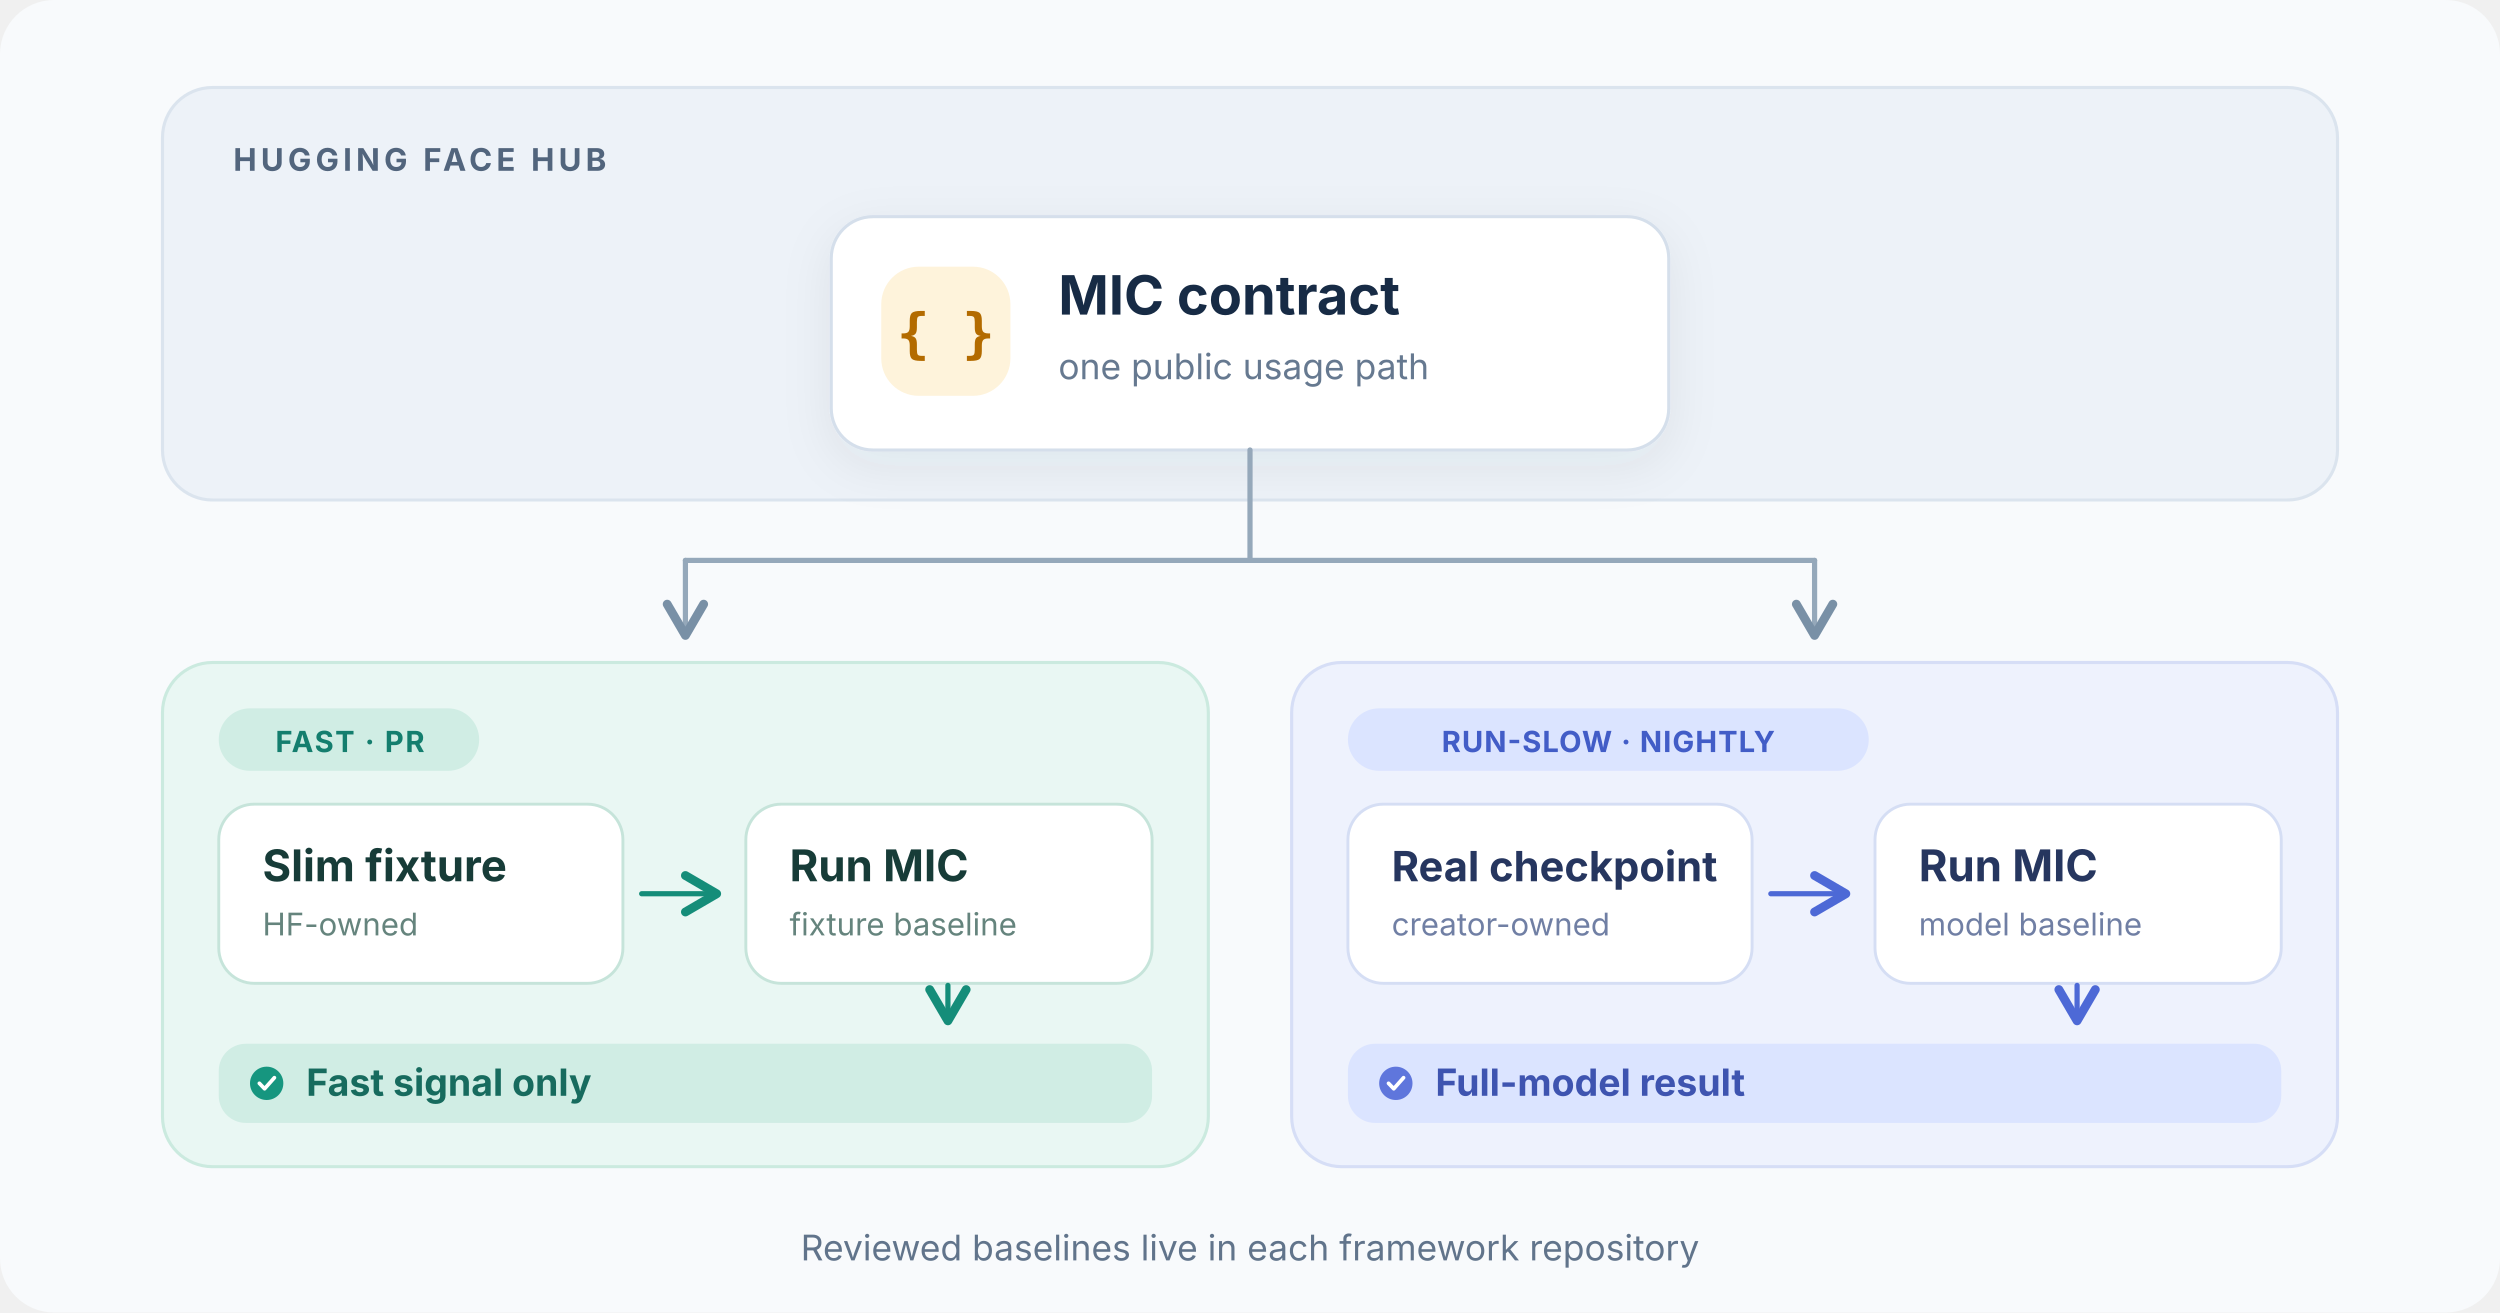
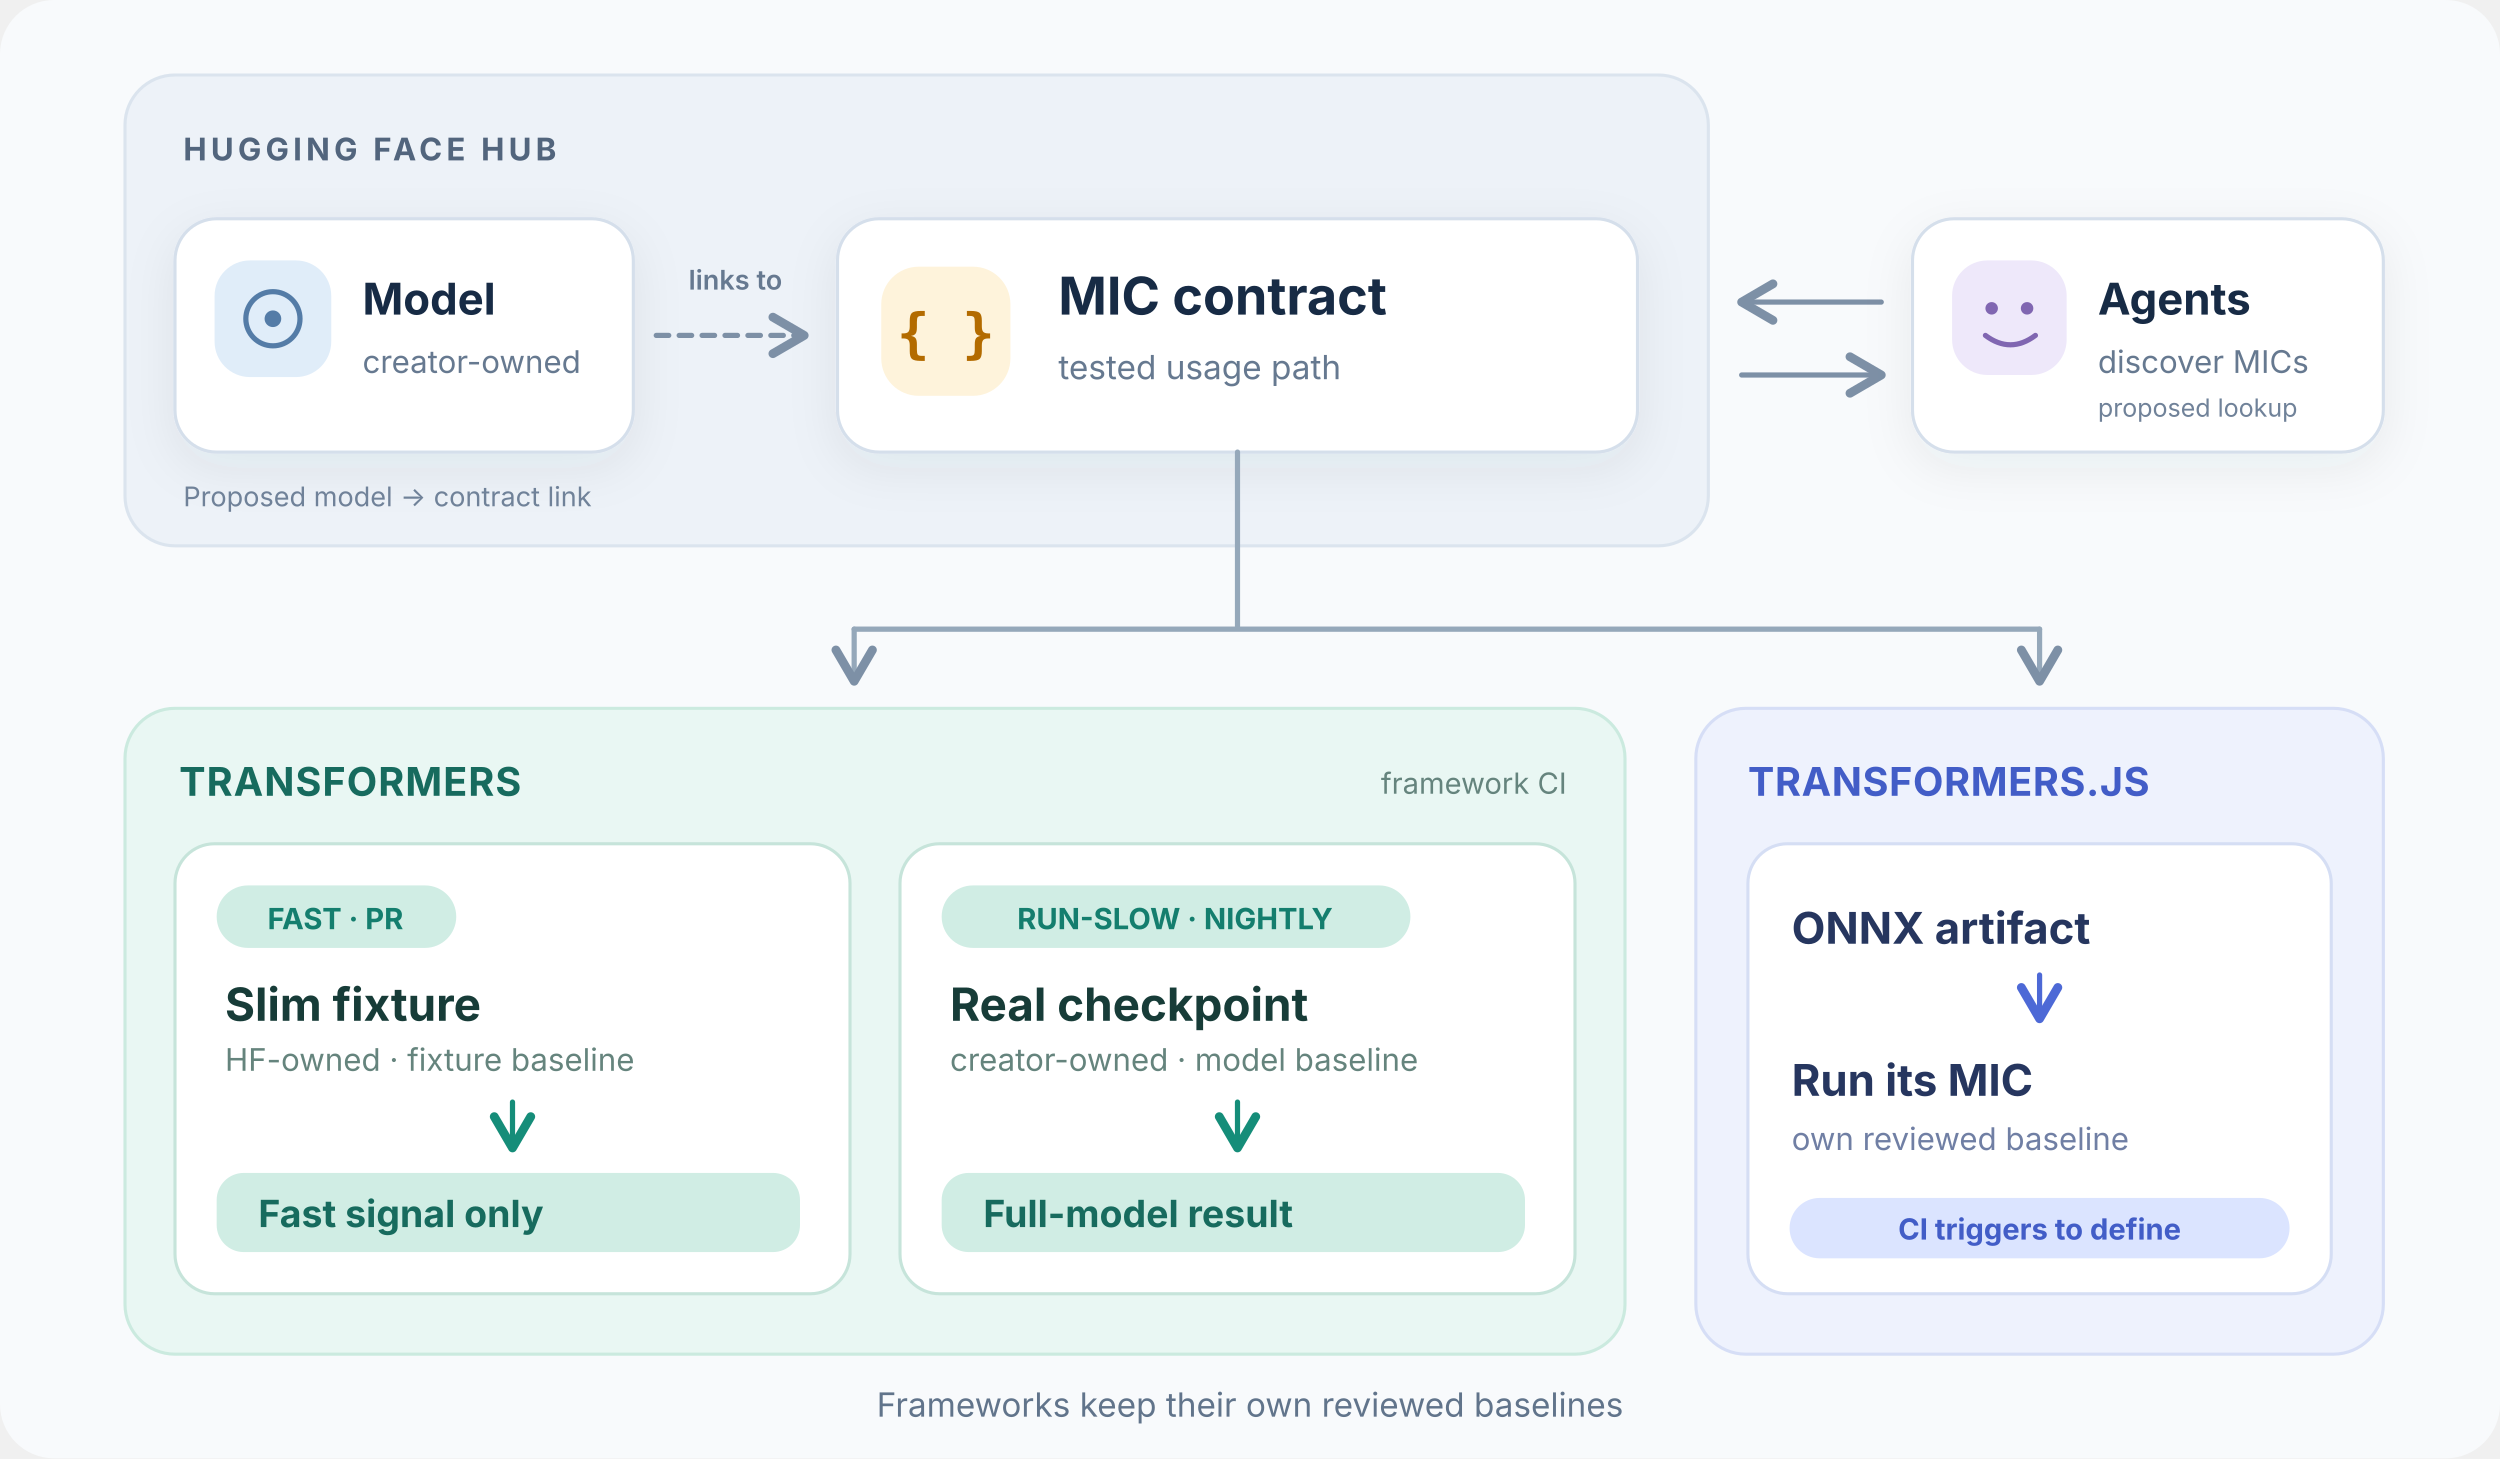
- <svg xmlns="http://www.w3.org/2000/svg" viewBox="0 0 1200 630" role="img" aria-labelledby="title description">
+ <svg xmlns="http://www.w3.org/2000/svg" viewBox="0 0 1200 700" role="img" aria-labelledby="title description">
  <defs>
    <filter id="shadow" x="-20%" y="-30%" width="140%" height="170%">
      <feDropShadow dx="0" dy="7" stdDeviation="12" flood-color="#243b53" flood-opacity="0.07" />
    </filter>
-     <marker id="branch-arrow" markerWidth="9" markerHeight="9" refX="7" refY="4.5" orient="auto">
-       <path d="M1 1 L7 4.5 L1 8" fill="none" stroke="#7990a6" stroke-width="1.7" stroke-linecap="round" stroke-linejoin="round" />
+     <marker id="gray-arrow" markerWidth="9" markerHeight="9" refX="7" refY="4.5" orient="auto">
+       <path d="M1 1 L7 4.5 L1 8" fill="none" stroke="#7d90a6" stroke-width="1.7" stroke-linecap="round" stroke-linejoin="round" />
    </marker>
    <marker id="teal-arrow" markerWidth="9" markerHeight="9" refX="7" refY="4.5" orient="auto">
      <path d="M1 1 L7 4.5 L1 8" fill="none" stroke="#158d79" stroke-width="1.7" stroke-linecap="round" stroke-linejoin="round" />
    </marker>
    <marker id="blue-arrow" markerWidth="9" markerHeight="9" refX="7" refY="4.5" orient="auto">
      <path d="M1 1 L7 4.5 L1 8" fill="none" stroke="#4d69d6" stroke-width="1.7" stroke-linecap="round" stroke-linejoin="round" />
    </marker>
  </defs>
-   <rect width="1200" height="630" rx="26" fill="#f8fafc" />
-   <rect x="78" y="42" width="1044" height="198" rx="24" fill="#edf2f8" stroke="#dbe4ee" stroke-width="1.5" />
-   <text x="112" y="82" fill="#52657d" font-family="Inter, -apple-system, BlinkMacSystemFont, Segoe UI, sans-serif" font-size="15" font-weight="700" letter-spacing="2">HUGGING FACE HUB</text>
-   <rect x="399" y="104" width="402" height="112" rx="20" fill="#fff" stroke="#d5dfeb" stroke-width="1.5" filter="url(#shadow)" />
-   <rect x="423" y="128" width="62" height="62" rx="18" fill="#fef3db" />
-   <text x="454" y="169" text-anchor="middle" fill="#b36b00" font-family="ui-monospace, SFMono-Regular, Menlo, monospace" font-size="26" font-weight="700">{ }</text>
-   <text x="508" y="151" fill="#172b45" font-family="Inter, -apple-system, BlinkMacSystemFont, Segoe UI, sans-serif" font-size="26" font-weight="700">MIC contract</text>
-   <text x="508" y="182" fill="#667990" font-family="Inter, -apple-system, BlinkMacSystemFont, Segoe UI, sans-serif" font-size="17">one public usage path</text>
-   <path d="M600 216 V269 M329 269 H871" fill="none" stroke="#95a8ba" stroke-width="2.5" stroke-linecap="round" stroke-linejoin="round" />
-   <path d="M329 269 V305" fill="none" stroke="#95a8ba" stroke-width="2.5" stroke-linecap="round" marker-end="url(#branch-arrow)" />
-   <path d="M871 269 V305" fill="none" stroke="#95a8ba" stroke-width="2.5" stroke-linecap="round" marker-end="url(#branch-arrow)" />
-   <rect x="78" y="318" width="502" height="242" rx="24" fill="#e9f7f3" stroke="#cbeadf" stroke-width="1.5" />
-   <rect x="105" y="340" width="125" height="30" rx="15" fill="#d0ede4" />
-   <text x="168" y="361" text-anchor="middle" fill="#147e6e" font-family="Inter, -apple-system, BlinkMacSystemFont, Segoe UI, sans-serif" font-size="14" font-weight="700" letter-spacing="0.8">FAST · PR</text>
-   <rect x="105" y="386" width="194" height="86" rx="17" fill="#fff" stroke="#c6e4da" stroke-width="1.4" />
-   <text x="126" y="423" fill="#173c38" font-family="Inter, -apple-system, BlinkMacSystemFont, Segoe UI, sans-serif" font-size="21" font-weight="700">Slim fixture</text>
-   <text x="126" y="449" fill="#65847d" font-family="Inter, -apple-system, BlinkMacSystemFont, Segoe UI, sans-serif" font-size="15">HF-owned</text>
-   <path d="M308 429 H344" fill="none" stroke="#158d79" stroke-width="2.5" stroke-linecap="round" marker-end="url(#teal-arrow)" />
-   <rect x="358" y="386" width="195" height="86" rx="17" fill="#fff" stroke="#c6e4da" stroke-width="1.4" />
-   <text x="379" y="423" fill="#173c38" font-family="Inter, -apple-system, BlinkMacSystemFont, Segoe UI, sans-serif" font-size="21" font-weight="700">Run MIC</text>
-   <text x="379" y="449" fill="#65847d" font-family="Inter, -apple-system, BlinkMacSystemFont, Segoe UI, sans-serif" font-size="15">fixture baseline</text>
-   <path d="M455 473 V490" fill="none" stroke="#158d79" stroke-width="2.5" stroke-linecap="round" marker-end="url(#teal-arrow)" />
-   <rect x="105" y="501" width="448" height="38" rx="13" fill="#d0ede4" />
-   <circle cx="128" cy="520" r="8" fill="#16967f" />
-   <path d="m124.5 520 2.5 2.6 4.7-5.3" fill="none" stroke="#fff" stroke-width="1.8" stroke-linecap="round" stroke-linejoin="round" />
-   <text x="147" y="526" fill="#176b5e" font-family="Inter, -apple-system, BlinkMacSystemFont, Segoe UI, sans-serif" font-size="18" font-weight="700">Fast signal only</text>
-   <rect x="620" y="318" width="502" height="242" rx="24" fill="#eef2fd" stroke="#d6def6" stroke-width="1.5" />
-   <rect x="647" y="340" width="250" height="30" rx="15" fill="#dbe4ff" />
-   <text x="772" y="361" text-anchor="middle" fill="#425dc7" font-family="Inter, -apple-system, BlinkMacSystemFont, Segoe UI, sans-serif" font-size="14" font-weight="700" letter-spacing="0.5">RUN-SLOW · NIGHTLY</text>
-   <rect x="647" y="386" width="194" height="86" rx="17" fill="#fff" stroke="#d5def4" stroke-width="1.4" />
-   <text x="668" y="423" fill="#26365f" font-family="Inter, -apple-system, BlinkMacSystemFont, Segoe UI, sans-serif" font-size="20" font-weight="700">Real checkpoint</text>
-   <text x="668" y="449" fill="#707fa4" font-family="Inter, -apple-system, BlinkMacSystemFont, Segoe UI, sans-serif" font-size="15">creator-owned</text>
-   <path d="M850 429 H886" fill="none" stroke="#4d69d6" stroke-width="2.5" stroke-linecap="round" marker-end="url(#blue-arrow)" />
-   <rect x="900" y="386" width="195" height="86" rx="17" fill="#fff" stroke="#d5def4" stroke-width="1.4" />
-   <text x="921" y="423" fill="#26365f" font-family="Inter, -apple-system, BlinkMacSystemFont, Segoe UI, sans-serif" font-size="21" font-weight="700">Run MIC</text>
-   <text x="921" y="449" fill="#707fa4" font-family="Inter, -apple-system, BlinkMacSystemFont, Segoe UI, sans-serif" font-size="15">model baseline</text>
-   <path d="M997 473 V490" fill="none" stroke="#4d69d6" stroke-width="2.5" stroke-linecap="round" marker-end="url(#blue-arrow)" />
-   <rect x="647" y="501" width="448" height="38" rx="13" fill="#dbe4ff" />
-   <circle cx="670" cy="520" r="8" fill="#5f76dc" />
-   <path d="m666.5 520 2.5 2.6 4.7-5.3" fill="none" stroke="#fff" stroke-width="1.8" stroke-linecap="round" stroke-linejoin="round" />
-   <text x="689" y="526" fill="#3e54b0" font-family="Inter, -apple-system, BlinkMacSystemFont, Segoe UI, sans-serif" font-size="18" font-weight="700">Full-model result</text>
-   <text x="600" y="605" text-anchor="middle" fill="#61748b" font-family="Inter, -apple-system, BlinkMacSystemFont, Segoe UI, sans-serif" font-size="17">Reviewed baselines live in each framework repository</text>
+   <g font-family="Inter, -apple-system, BlinkMacSystemFont, Segoe UI, sans-serif">
+     <rect width="1200" height="700" rx="26" fill="#f8fafc" />
+     <rect x="60" y="36" width="760" height="226" rx="24" fill="#edf2f8" stroke="#dbe4ee" stroke-width="1.5" />
+     <text x="88" y="77" fill="#52657d" font-size="15" font-weight="700" letter-spacing="2">HUGGING FACE HUB</text>
+     <rect x="84" y="105" width="220" height="112" rx="20" fill="#fff" stroke="#d5dfeb" stroke-width="1.5" filter="url(#shadow)" />
+     <rect x="103" y="125" width="56" height="56" rx="17" fill="#e0edf9" />
+     <circle cx="131" cy="153" r="13" fill="none" stroke="#547ca7" stroke-width="2.5" />
+     <circle cx="131" cy="153" r="4" fill="#547ca7" />
+     <text x="174" y="151" fill="#172b45" font-size="21" font-weight="700">Model</text>
+     <text x="174" y="179" fill="#667990" font-size="15">creator-owned</text>
+     <path d="M315 161 H386" fill="none" stroke="#7d90a6" stroke-width="2.5" stroke-dasharray="6 5" stroke-linecap="round" marker-end="url(#gray-arrow)" />
+     <text x="353" y="139" text-anchor="middle" fill="#667990" font-size="13" font-weight="600">links to</text>
+     <rect x="402" y="105" width="384" height="112" rx="20" fill="#fff" stroke="#d5dfeb" stroke-width="1.5" filter="url(#shadow)" />
+     <rect x="423" y="128" width="62" height="62" rx="18" fill="#fef3db" />
+     <text x="454" y="169" text-anchor="middle" fill="#b36b00" font-family="ui-monospace, SFMono-Regular, Menlo, monospace" font-size="26" font-weight="700">{ }</text>
+     <text x="508" y="151" fill="#172b45" font-size="25" font-weight="700">MIC contract</text>
+     <text x="508" y="182" fill="#667990" font-size="16">tested usage path</text>
+     <text x="88" y="243" fill="#708299" font-size="13">Proposed model → contract link</text>
+     <path d="M903 145 H836" fill="none" stroke="#7d90a6" stroke-width="2.5" stroke-linecap="round" marker-end="url(#gray-arrow)" />
+     <path d="M836 180 H903" fill="none" stroke="#7d90a6" stroke-width="2.5" stroke-linecap="round" marker-end="url(#gray-arrow)" />
+     <rect x="918" y="105" width="226" height="112" rx="20" fill="#fff" stroke="#d5dfeb" stroke-width="1.5" filter="url(#shadow)" />
+     <rect x="937" y="125" width="55" height="55" rx="17" fill="#eee8fa" />
+     <circle cx="956" cy="148" r="3" fill="#8066b1" />
+     <circle cx="973" cy="148" r="3" fill="#8066b1" />
+     <path d="M953 161 Q965 170 977 161" fill="none" stroke="#8066b1" stroke-width="2.5" stroke-linecap="round" />
+     <text x="1007" y="151" fill="#172b45" font-size="21" font-weight="700">Agents</text>
+     <text x="1007" y="179" fill="#667990" font-size="15">discover MICs</text>
+     <text x="1007" y="200" fill="#708299" font-size="12">proposed lookup</text>
+     <path d="M594 217 V302 M410 302 H979" fill="none" stroke="#95a8ba" stroke-width="2.5" stroke-linecap="round" stroke-linejoin="round" />
+     <path d="M410 302 V327" fill="none" stroke="#95a8ba" stroke-width="2.5" stroke-linecap="round" marker-end="url(#gray-arrow)" />
+     <path d="M979 302 V327" fill="none" stroke="#95a8ba" stroke-width="2.5" stroke-linecap="round" marker-end="url(#gray-arrow)" />
+     <rect x="60" y="340" width="720" height="310" rx="24" fill="#e9f7f3" stroke="#cbeadf" stroke-width="1.5" />
+     <text x="86" y="382" fill="#176b5e" font-size="19" font-weight="700" letter-spacing="0.5">TRANSFORMERS</text>
+     <text x="752" y="381" text-anchor="end" fill="#65847d" font-size="14">framework CI</text>
+     <rect x="84" y="405" width="324" height="216" rx="19" fill="#fff" stroke="#c6e4da" stroke-width="1.5" />
+     <rect x="104" y="425" width="115" height="30" rx="15" fill="#d0ede4" />
+     <text x="161" y="446" text-anchor="middle" fill="#147e6e" font-size="14" font-weight="700">FAST · PR</text>
+     <text x="108" y="490" fill="#173c38" font-size="22" font-weight="700">Slim fixture</text>
+     <text x="108" y="514" fill="#65847d" font-size="15">HF-owned · fixture baseline</text>
+     <path d="M246 529 V551" fill="none" stroke="#158d79" stroke-width="2.5" stroke-linecap="round" marker-end="url(#teal-arrow)" />
+     <rect x="104" y="563" width="280" height="38" rx="13" fill="#d0ede4" />
+     <text x="124" y="589" fill="#176b5e" font-size="18" font-weight="700">Fast signal only</text>
+     <rect x="432" y="405" width="324" height="216" rx="19" fill="#fff" stroke="#c6e4da" stroke-width="1.5" />
+     <rect x="452" y="425" width="225" height="30" rx="15" fill="#d0ede4" />
+     <text x="564" y="446" text-anchor="middle" fill="#147e6e" font-size="14" font-weight="700">RUN-SLOW · NIGHTLY</text>
+     <text x="456" y="490" fill="#173c38" font-size="22" font-weight="700">Real checkpoint</text>
+     <text x="456" y="514" fill="#65847d" font-size="15">creator-owned · model baseline</text>
+     <path d="M594 529 V551" fill="none" stroke="#158d79" stroke-width="2.5" stroke-linecap="round" marker-end="url(#teal-arrow)" />
+     <rect x="452" y="563" width="280" height="38" rx="13" fill="#d0ede4" />
+     <text x="472" y="589" fill="#176b5e" font-size="18" font-weight="700">Full-model result</text>
+     <rect x="814" y="340" width="330" height="310" rx="24" fill="#eef2fd" stroke="#d6def6" stroke-width="1.5" />
+     <text x="839" y="382" fill="#425dc7" font-size="19" font-weight="700" letter-spacing="0.3">TRANSFORMERS.JS</text>
+     <rect x="839" y="405" width="280" height="216" rx="19" fill="#fff" stroke="#d5def4" stroke-width="1.5" />
+     <text x="860" y="453" fill="#26365f" font-size="21" font-weight="700">ONNX artifact</text>
+     <path d="M979 468 V489" fill="none" stroke="#4d69d6" stroke-width="2.5" stroke-linecap="round" marker-end="url(#blue-arrow)" />
+     <text x="860" y="526" fill="#26365f" font-size="21" font-weight="700">Run its MIC</text>
+     <text x="860" y="552" fill="#707fa4" font-size="15">own reviewed baseline</text>
+     <rect x="859" y="575" width="240" height="29" rx="14.5" fill="#dbe4ff" />
+     <text x="979" y="595" text-anchor="middle" fill="#425dc7" font-size="14" font-weight="700">CI triggers to define</text>
+     <text x="600" y="680" text-anchor="middle" fill="#61748b" font-size="16">Frameworks keep their own reviewed baselines</text>
+   </g>
</svg>
